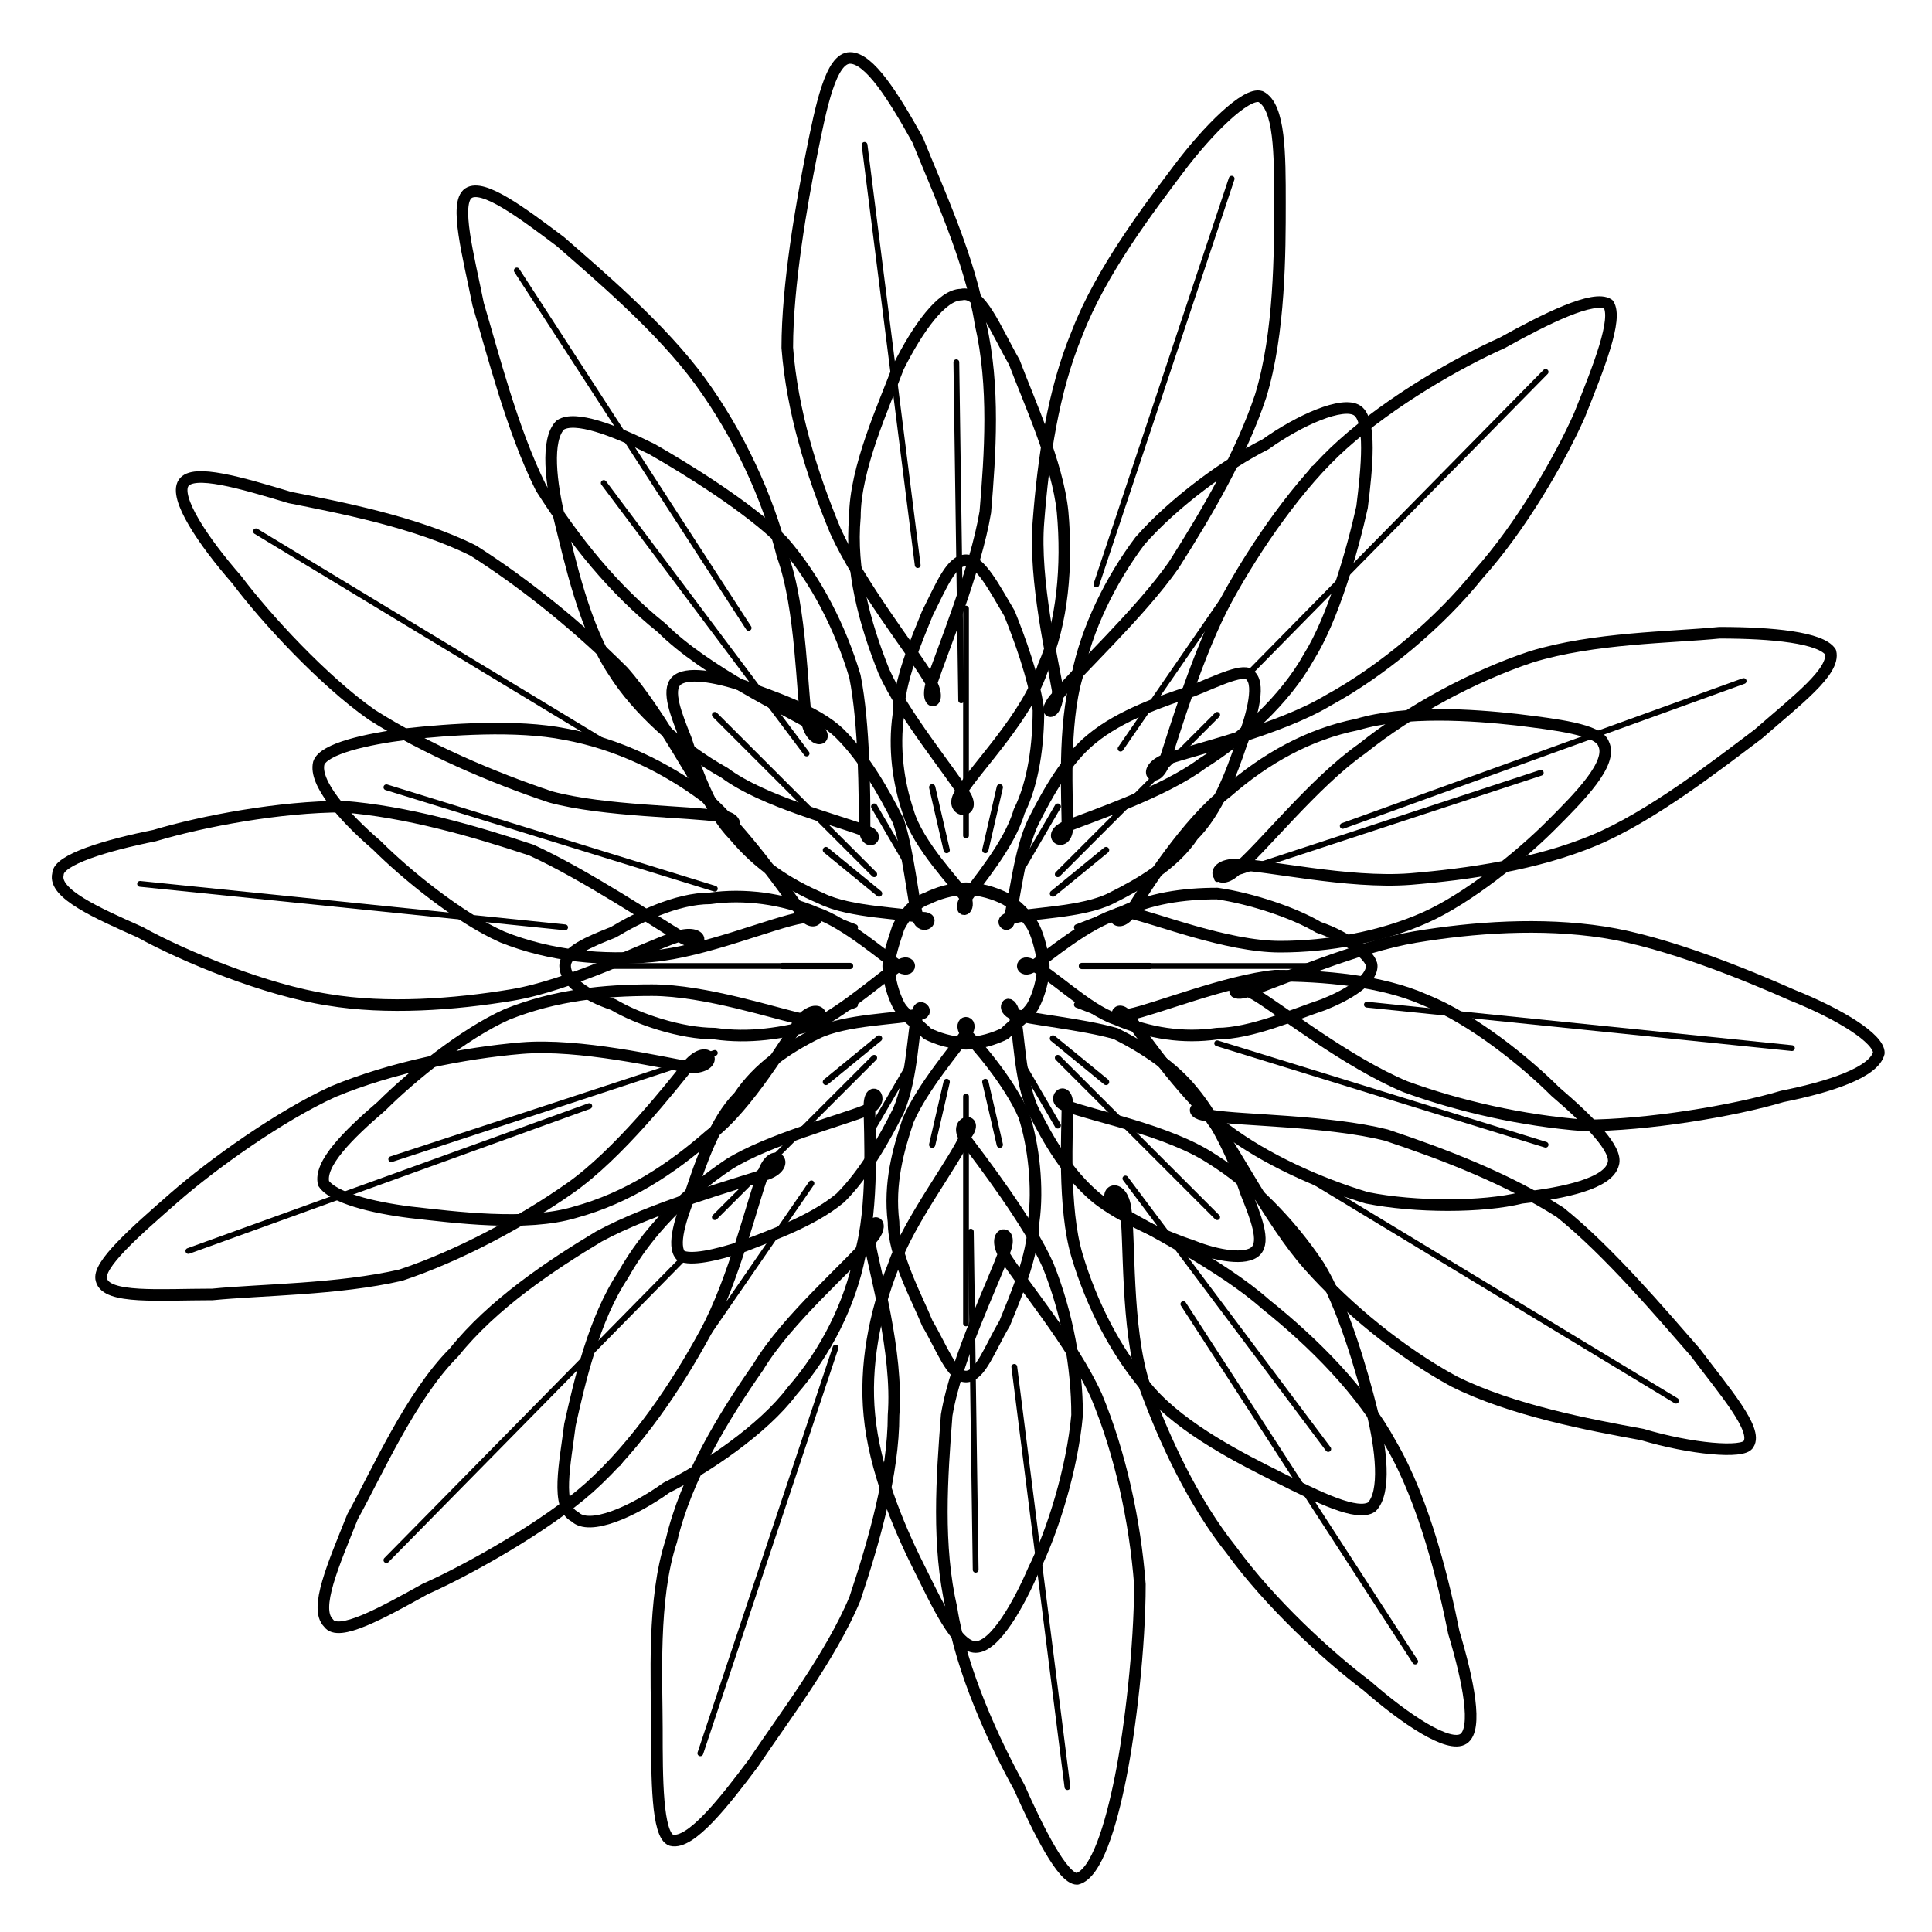
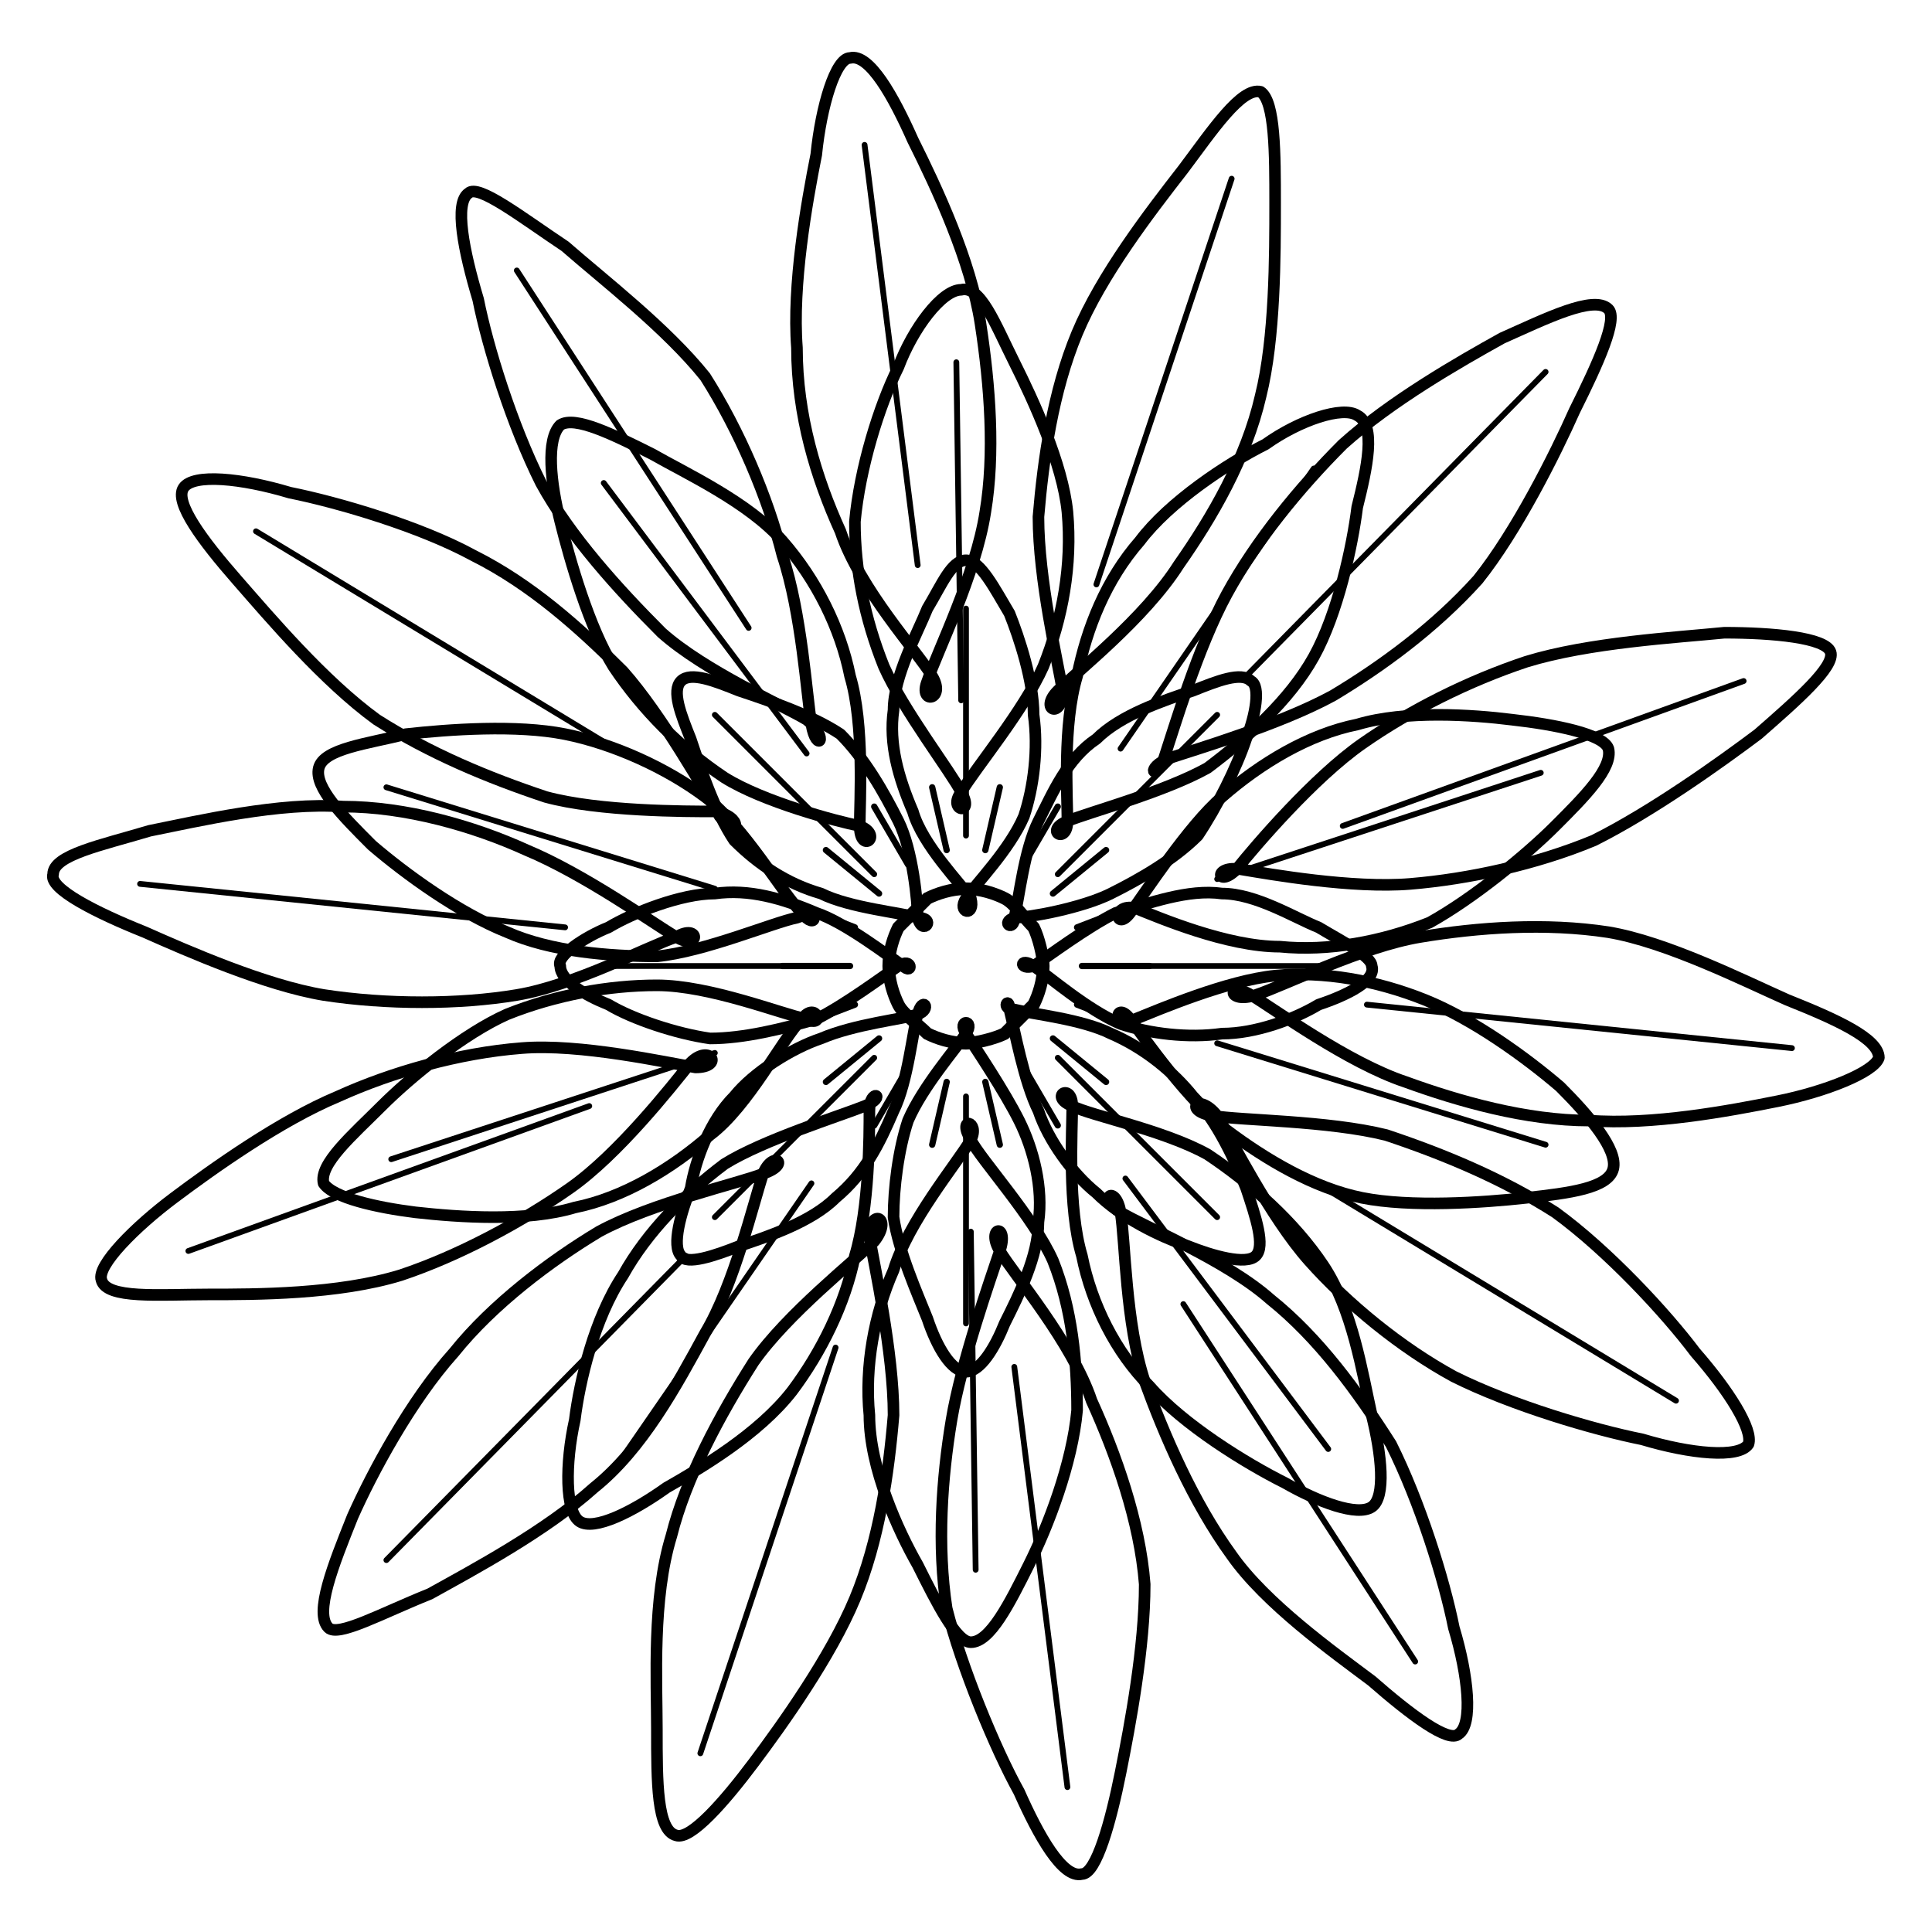
<svg xmlns="http://www.w3.org/2000/svg" viewBox="0 0 400 400" fill="none" stroke="currentColor" stroke-linecap="round" stroke-linejoin="round" aria-hidden="true" focusable="false">
-   <path d="M259 205C265 203 281 196 293 194C305 192 319 191 332 193C345 195 362 202 371 206C381 210 389 215 389 218C388 222 379 225 369 227C359 230 341 233 328 233C315 232 302 229 291 225C279 220 265 209 260 206C255 203 254 207 259 205Z" stroke-width="2.4" />
+   <path d="M260 206C266 204 282 196 294 194C306 192 320 191 333 193C345 195 361 203 370 207C380 211 389 215 389 219C388 222 378 226 368 228C358 230 342 233 329 232C316 232 302 228 291 224C279 220 264 209 259 206C254 203 254 208 260 206Z" stroke-width="2.4" />
  <line x1="283" y1="208" x2="371" y2="217" stroke-width="1.2" />
-   <path d="M251 231C257 232 275 232 287 235C299 239 312 244 323 251C333 259 344 272 351 280C357 288 364 296 362 299C361 301 350 300 340 297C329 295 313 292 301 286C290 280 279 271 271 262C263 253 255 237 251 232C248 227 245 231 251 231Z" stroke-width="2.4" />
+   <path d="M251 231C257 232 275 232 287 235C299 239 311 244 322 251C333 259 345 272 351 280C358 288 363 296 362 299C360 302 350 301 340 298C330 296 313 291 301 285C290 279 279 270 271 261C263 252 255 236 252 231C248 226 245 230 251 231Z" stroke-width="2.4" />
  <line x1="271" y1="244" x2="347" y2="290" stroke-width="1.2" />
-   <path d="M232 251C237 254 253 262 262 270C272 278 282 288 288 299C295 311 299 328 301 338C304 348 306 358 303 360C300 362 291 356 283 349C275 343 263 332 255 321C247 311 241 298 237 287C233 275 234 256 233 250C232 244 227 247 232 251Z" stroke-width="2.4" />
+   <path d="M232 251C237 254 254 261 263 269C273 277 281 288 288 299C294 311 299 327 301 337C304 347 305 357 302 359C300 361 292 355 284 348C276 342 262 332 255 322C247 311 241 297 237 286C233 274 233 257 232 251C231 245 227 248 232 251Z" stroke-width="2.4" />
  <line x1="245" y1="270" x2="293" y2="344" stroke-width="1.2" />
-   <path d="M208 260C211 265 222 278 227 289C232 301 235 315 236 328C236 341 234 358 232 368C230 378 227 388 223 389C220 389 215 379 211 370C206 361 199 346 197 333C194 320 195 306 196 293C198 281 206 265 208 259C210 254 205 255 208 260Z" stroke-width="2.4" />
+   <path d="M207 259C210 264 222 278 226 290C231 301 236 315 237 328C237 341 234 357 232 367C230 377 227 388 224 388C220 389 215 380 211 371C206 362 199 345 196 333C194 320 195 306 197 294C199 282 205 265 207 259C209 253 204 254 207 259Z" stroke-width="2.4" />
  <line x1="210" y1="283" x2="221" y2="370" stroke-width="1.2" />
-   <path d="M180 257C181 263 186 280 185 293C185 305 181 319 177 331C172 343 162 356 156 365C150 373 143 382 139 381C136 380 136 368 136 358C136 348 135 331 139 319C142 306 150 293 157 283C163 273 176 262 180 257C184 253 180 251 180 257Z" stroke-width="2.4" />
+   <path d="M180 256C181 262 185 280 185 293C184 305 182 319 177 331C172 343 162 357 156 365C150 373 143 381 140 380C136 379 136 369 136 358C136 348 135 331 139 318C142 306 149 293 156 282C163 272 177 261 181 257C185 252 180 250 180 256Z" stroke-width="2.4" />
  <line x1="173" y1="279" x2="145" y2="363" stroke-width="1.2" />
-   <path d="M158 243C156 248 152 265 146 276C140 287 132 299 122 308C113 316 97 325 88 329C79 334 70 339 68 336C65 333 69 324 73 314C78 305 85 289 94 280C102 270 114 262 124 256C135 250 153 245 159 243C164 241 160 237 158 243Z" stroke-width="2.4" />
+   <path d="M158 243C156 249 152 266 146 276C140 287 133 300 123 308C113 317 98 325 89 330C79 334 70 339 68 337C65 334 69 324 73 314C77 305 85 290 94 280C102 270 114 261 124 255C135 249 153 245 158 243C164 241 160 238 158 243Z" stroke-width="2.4" />
  <line x1="142" y1="260" x2="80" y2="323" stroke-width="1.2" />
-   <path d="M143 220C139 225 128 239 118 246C108 253 95 260 83 264C70 267 54 267 44 268C33 268 22 269 21 265C20 262 28 255 36 248C44 241 58 231 69 226C81 221 96 218 108 217C120 216 137 220 143 221C149 221 147 216 143 220Z" stroke-width="2.4" />
+   <path d="M143 220C139 225 128 239 118 246C108 253 95 260 83 264C70 268 53 268 43 268C33 268 22 269 21 265C20 262 28 254 36 248C44 242 58 232 70 227C81 222 95 218 108 217C120 216 138 220 144 221C150 221 147 216 143 220Z" stroke-width="2.4" />
  <line x1="122" y1="229" x2="39" y2="259" stroke-width="1.2" />
-   <path d="M140 194C134 196 118 204 106 206C94 208 80 209 68 207C55 205 38 198 29 193C20 189 11 185 12 181C12 178 22 175 32 173C42 170 58 167 71 167C84 168 98 172 110 176C121 181 136 191 141 194C146 197 146 192 140 194Z" stroke-width="2.4" />
+   <path d="M140 194C134 196 119 204 107 206C95 208 80 208 67 206C55 204 39 197 30 193C20 189 10 184 11 181C11 177 21 175 31 172C41 170 58 166 71 167C84 167 98 171 109 176C121 181 135 191 140 194C145 197 145 191 140 194Z" stroke-width="2.4" />
  <line x1="117" y1="192" x2="29" y2="183" stroke-width="1.2" />
-   <path d="M149 169C143 168 125 168 114 165C102 161 88 155 77 148C67 141 55 128 49 120C42 112 36 103 38 100C40 97 50 100 60 103C70 105 86 108 98 114C109 121 120 130 129 139C137 148 145 164 149 169C152 174 154 169 149 169Z" stroke-width="2.4" />
+   <path d="M148 168C142 168 124 168 113 165C101 161 89 156 78 149C67 141 56 128 49 120C42 112 36 104 38 101C40 98 50 99 60 102C70 104 87 109 98 115C110 121 120 130 129 139C137 148 146 164 149 169C153 174 154 169 148 168Z" stroke-width="2.4" />
  <line x1="129" y1="156" x2="53" y2="110" stroke-width="1.2" />
-   <path d="M168 150C163 147 146 139 137 130C127 122 119 112 112 101C106 89 102 73 99 63C97 53 94 42 97 40C100 38 108 44 116 50C124 57 137 68 145 79C153 90 159 103 162 115C166 126 166 144 167 149C168 155 173 153 168 150Z" stroke-width="2.4" />
+   <path d="M167 149C162 146 146 139 137 131C128 122 118 111 112 100C106 88 101 72 99 62C96 52 94 42 97 40C99 38 108 45 117 51C125 58 138 68 146 78C153 89 159 103 162 115C166 127 167 144 168 150C169 156 172 153 167 149Z" stroke-width="2.4" />
  <line x1="155" y1="130" x2="107" y2="56" stroke-width="1.2" />
-   <path d="M192 140C189 135 178 121 173 110C168 98 164 85 163 72C163 59 166 42 168 32C170 22 172 12 176 12C180 12 185 20 190 29C194 39 201 54 203 67C206 80 205 94 204 106C202 118 195 135 193 141C191 147 196 146 192 140Z" stroke-width="2.4" />
+   <path d="M193 140C190 135 178 122 174 110C169 99 165 86 165 72C164 59 167 42 169 32C170 22 173 12 176 12C180 11 185 20 189 29C194 39 201 54 203 67C205 80 206 94 204 106C202 119 194 135 192 141C190 146 196 145 193 140Z" stroke-width="2.4" />
  <line x1="190" y1="117" x2="179" y2="30" stroke-width="1.2" />
-   <path d="M219 143C218 137 214 120 215 108C216 95 218 81 223 69C228 56 238 43 244 35C250 27 258 19 261 20C265 22 265 32 265 42C265 52 265 69 261 82C257 94 250 106 243 117C236 127 223 139 219 144C215 148 219 149 219 143Z" stroke-width="2.4" />
+   <path d="M220 143C219 137 215 120 215 107C216 95 218 81 223 69C228 57 238 44 245 35C251 27 257 18 261 19C264 21 264 32 264 42C264 53 264 70 261 82C258 95 251 107 244 117C237 128 223 139 219 143C215 147 220 149 220 143Z" stroke-width="2.4" />
  <line x1="227" y1="121" x2="255" y2="37" stroke-width="1.2" />
-   <path d="M241 158C243 152 248 135 254 124C260 113 269 100 278 92C288 83 302 75 311 71C320 66 330 61 333 63C335 66 331 76 327 86C323 95 315 109 306 119C298 129 286 139 275 145C265 151 248 155 242 157C236 159 239 163 241 158Z" stroke-width="2.4" />
+   <path d="M241 157C243 151 248 134 254 123C260 112 269 101 278 92C288 83 302 75 311 70C320 66 330 61 333 64C335 66 331 75 326 85C322 94 314 110 306 120C297 130 286 138 276 144C265 150 248 155 242 157C237 159 239 162 241 157Z" stroke-width="2.4" />
  <line x1="258" y1="140" x2="320" y2="77" stroke-width="1.2" />
-   <path d="M256 180C261 176 272 162 282 155C292 147 305 140 317 136C330 132 346 132 356 131C367 131 377 132 379 135C380 139 372 145 364 152C356 158 342 169 330 174C318 179 304 181 292 182C279 183 262 179 256 179C250 179 252 184 256 180Z" stroke-width="2.4" />
+   <path d="M256 180C260 175 272 161 282 154C292 147 304 141 316 137C329 133 347 132 357 131C367 131 378 132 379 135C380 138 372 145 364 152C356 158 342 168 330 174C318 179 304 182 292 183C280 184 263 181 257 180C251 179 252 184 256 180Z" stroke-width="2.4" />
  <line x1="278" y1="171" x2="361" y2="141" stroke-width="1.2" />
-   <path d="M234 210C239 209 254 203 264 202C274 202 286 203 295 207C305 211 316 220 322 226C329 232 335 238 334 241C333 245 324 247 315 248C307 250 293 250 283 248C273 245 262 240 254 234C246 228 237 215 234 211C231 207 230 212 234 210Z" stroke-width="2.4" />
+   <path d="M235 211C240 209 254 203 264 202C274 201 285 203 295 207C305 211 316 219 323 225C329 231 335 238 334 242C333 246 325 247 316 248C307 249 292 250 282 248C272 246 262 240 254 234C246 228 237 215 234 211C231 207 230 213 235 211Z" stroke-width="2.4" />
  <line x1="252" y1="216" x2="320" y2="237" stroke-width="1.2" />
-   <path d="M221 229C226 231 242 234 251 240C259 245 267 253 273 262C278 270 282 284 284 292C286 300 287 309 284 312C281 314 273 310 265 306C257 302 245 296 238 288C231 280 226 270 223 260C220 250 221 234 221 229C221 224 217 228 221 229Z" stroke-width="2.4" />
+   <path d="M222 229C226 231 241 234 250 239C259 245 268 253 274 262C280 271 282 284 284 293C286 301 287 310 284 312C281 314 273 311 266 307C258 303 245 295 238 287C231 280 226 270 224 260C221 250 222 234 222 229C222 224 217 227 222 229Z" stroke-width="2.4" />
  <line x1="233" y1="244" x2="275" y2="300" stroke-width="1.2" />
-   <path d="M200 236C203 240 213 253 217 262C221 272 223 283 223 293C222 304 218 317 214 325C211 332 206 341 202 341C198 341 194 332 190 324C186 316 181 304 180 293C179 283 181 272 185 262C188 253 198 240 200 235C203 231 197 232 200 236Z" stroke-width="2.4" />
+   <path d="M201 236C203 240 214 252 218 261C222 271 223 282 223 292C222 303 217 316 213 324C209 332 205 340 201 340C198 340 194 332 190 324C186 317 180 304 180 293C179 283 181 272 185 263C188 253 198 241 201 236C203 232 198 231 201 236Z" stroke-width="2.4" />
  <line x1="201" y1="255" x2="202" y2="325" stroke-width="1.2" />
-   <path d="M180 229C180 234 181 250 178 260C176 270 171 280 164 288C158 296 146 304 138 308C131 313 122 317 119 314C115 312 117 303 118 295C120 286 123 273 129 264C134 255 142 247 151 241C159 236 174 232 179 230C184 228 180 224 180 229Z" stroke-width="2.4" />
+   <path d="M180 230C180 235 180 250 177 260C175 270 170 280 164 288C157 297 145 304 138 308C131 313 123 317 120 315C117 313 117 303 119 294C120 286 123 273 129 264C134 255 142 247 150 241C158 236 174 231 179 229C184 227 180 225 180 230Z" stroke-width="2.4" />
  <line x1="168" y1="245" x2="128" y2="303" stroke-width="1.2" />
-   <path d="M166 211C163 215 155 229 147 235C139 242 130 248 119 251C109 254 94 252 85 251C77 250 69 248 67 245C66 241 72 235 79 229C85 223 96 214 105 210C115 206 125 205 135 205C146 205 161 210 166 211C172 212 170 207 166 211Z" stroke-width="2.4" />
+   <path d="M166 211C162 215 155 229 147 235C139 242 129 248 119 250C109 253 95 252 86 251C78 250 69 248 67 245C66 241 73 235 79 229C85 223 96 214 105 210C115 206 126 204 136 204C147 204 162 210 167 211C171 213 169 207 166 211Z" stroke-width="2.4" />
  <line x1="148" y1="218" x2="81" y2="240" stroke-width="1.2" />
-   <path d="M166 190C160 191 146 197 135 198C125 199 114 198 104 194C95 190 84 181 78 175C71 169 65 162 66 158C67 155 76 153 84 152C93 151 107 150 117 152C128 154 138 159 146 165C154 172 163 185 166 189C169 193 171 188 166 190Z" stroke-width="2.4" />
+   <path d="M165 190C160 191 146 197 136 198C126 198 114 197 105 193C95 189 84 181 77 175C71 169 65 163 66 159C67 155 76 154 84 152C93 151 107 150 117 152C127 154 138 159 146 165C154 171 162 185 166 189C169 193 170 188 165 190Z" stroke-width="2.4" />
  <line x1="148" y1="184" x2="80" y2="163" stroke-width="1.2" />
-   <path d="M179 172C174 170 158 166 150 160C141 155 132 147 127 139C121 130 118 116 116 108C114 100 113 91 116 88C119 86 127 89 135 93C142 97 155 105 162 112C169 120 174 130 177 140C179 150 179 165 179 171C179 176 183 173 179 172Z" stroke-width="2.4" />
+   <path d="M178 171C173 170 158 166 150 161C141 155 133 147 127 138C122 130 118 116 116 108C114 100 113 91 116 88C119 86 127 90 135 94C142 98 155 104 162 112C169 120 174 130 176 140C179 150 178 166 178 171C178 177 183 173 178 171Z" stroke-width="2.4" />
  <line x1="167" y1="156" x2="125" y2="100" stroke-width="1.2" />
-   <path d="M200 165C197 160 187 148 183 139C179 129 176 118 177 107C177 97 183 84 186 76C190 68 195 61 199 61C203 60 206 68 210 75C213 83 219 96 220 106C221 117 220 129 216 138C213 148 202 159 199 164C196 168 202 169 200 165Z" stroke-width="2.4" />
+   <path d="M199 164C197 160 187 147 183 138C179 128 177 118 177 108C178 97 182 84 186 76C189 68 195 60 199 60C203 59 206 67 210 75C214 83 220 96 221 106C222 117 220 128 216 138C212 147 202 159 199 164C196 168 202 169 199 164Z" stroke-width="2.4" />
  <line x1="199" y1="145" x2="198" y2="75" stroke-width="1.2" />
-   <path d="M221 171C221 166 220 150 223 140C225 130 230 120 236 112C243 104 254 96 262 92C269 87 278 83 281 85C284 87 283 97 282 105C280 114 276 128 271 136C266 145 257 153 249 158C241 164 226 169 221 171C216 173 221 176 221 171Z" stroke-width="2.4" />
+   <path d="M221 170C221 165 220 150 223 140C225 130 229 120 236 112C242 104 254 96 262 92C269 87 278 84 281 86C285 88 283 97 281 105C280 113 277 127 272 136C267 145 258 153 250 159C241 164 226 168 221 170C216 172 221 175 221 170Z" stroke-width="2.4" />
  <line x1="232" y1="155" x2="272" y2="97" stroke-width="1.2" />
-   <path d="M234 189C237 184 246 170 254 164C262 157 271 152 281 150C291 147 305 148 314 149C322 150 331 151 332 154C334 158 327 165 321 171C315 177 304 186 295 190C286 194 275 196 265 196C254 196 239 190 234 189C229 188 231 193 234 189Z" stroke-width="2.4" />
+   <path d="M234 189C237 185 246 171 253 165C261 158 271 152 281 150C291 147 305 148 313 149C322 150 332 152 333 155C334 159 328 165 322 171C316 177 305 186 296 191C286 195 275 197 265 196C254 196 240 190 235 188C230 187 231 193 234 189Z" stroke-width="2.4" />
  <line x1="252" y1="182" x2="319" y2="160" stroke-width="1.2" />
-   <path d="M214 200C217 198 225 191 232 189C238 186 245 185 252 185C259 186 268 189 273 192C279 194 284 198 284 200C284 203 279 206 274 208C268 210 259 214 252 214C245 215 238 214 231 211C225 209 217 201 214 200C211 198 211 202 214 200Z" stroke-width="2.4" />
+   <path d="M214 200C217 198 225 192 231 189C238 187 246 184 253 185C260 185 268 190 273 192C278 195 284 198 284 200C285 203 279 206 273 208C268 211 260 214 253 214C246 215 238 214 232 212C225 209 217 202 214 200C211 198 211 201 214 200Z" stroke-width="2.4" />
  <line x1="227" y1="200" x2="274" y2="200" stroke-width="1.2" />
-   <path d="M210 210C213 211 224 212 231 214C237 217 243 221 247 226C252 232 256 241 258 247C260 252 262 257 260 259C258 261 252 260 247 258C241 256 232 252 227 248C221 243 217 236 214 230C211 224 211 213 210 210C209 206 207 209 210 210Z" stroke-width="2.4" />
+   <path d="M210 209C214 210 224 211 230 214C237 217 243 222 247 227C252 232 256 241 258 246C260 252 262 258 260 260C258 262 251 260 246 258C240 256 232 252 227 247C222 243 217 236 215 230C212 224 210 213 209 209C209 206 207 209 210 209Z" stroke-width="2.4" />
  <line x1="219" y1="219" x2="252" y2="252" stroke-width="1.2" />
-   <path d="M200 214C202 216 209 224 212 231C214 237 215 246 214 253C214 260 210 269 208 274C205 279 203 285 200 285C197 285 195 279 192 274C190 269 185 260 185 253C184 245 186 238 188 232C191 225 198 217 200 214C202 211 198 211 200 214Z" stroke-width="2.4" />
+   <path d="M200 214C202 217 208 226 211 232C214 238 216 246 215 253C215 260 211 268 208 274C206 279 203 284 200 284C197 284 194 279 192 273C190 268 186 259 185 252C185 246 186 238 188 232C191 225 198 217 200 214C202 211 198 211 200 214Z" stroke-width="2.4" />
  <line x1="200" y1="227" x2="200" y2="274" stroke-width="1.2" />
-   <path d="M190 210C189 213 189 223 186 230C183 236 179 243 174 248C168 253 159 256 154 258C148 260 143 261 141 260C139 258 141 252 143 247C145 241 148 232 153 227C157 221 163 217 169 214C175 211 186 211 190 210C193 210 190 207 190 210Z" stroke-width="2.4" />
+   <path d="M190 210C189 213 188 224 185 230C182 237 179 243 173 248C168 253 159 256 153 258C148 260 142 262 141 260C139 258 141 251 143 246C144 240 147 232 152 227C156 222 164 217 170 215C177 212 187 211 190 210C193 209 191 206 190 210Z" stroke-width="2.4" />
  <line x1="181" y1="219" x2="148" y2="252" stroke-width="1.2" />
-   <path d="M186 200C183 202 175 209 169 212C162 214 155 215 148 214C141 214 132 211 127 208C121 206 117 203 117 200C117 197 122 195 127 193C132 190 140 186 147 186C154 185 162 186 169 189C175 191 183 198 186 200C189 202 189 198 186 200Z" stroke-width="2.4" />
+   <path d="M186 200C183 202 175 208 169 211C162 213 154 215 147 215C140 214 131 211 126 208C121 206 116 203 116 200C115 198 121 194 126 192C131 189 141 185 148 185C155 184 162 186 169 189C175 191 184 198 187 200C189 202 189 198 186 200Z" stroke-width="2.4" />
  <line x1="173" y1="200" x2="126" y2="200" stroke-width="1.2" />
-   <path d="M191 190C187 189 176 189 170 186C163 183 157 179 152 173C147 168 144 159 142 153C140 148 138 143 140 141C142 139 148 140 154 142C159 144 169 147 174 152C179 157 183 164 186 170C188 176 189 186 190 190C191 193 194 190 191 190Z" stroke-width="2.4" />
+   <path d="M190 190C187 189 176 188 170 185C163 183 157 179 152 174C148 168 145 159 143 153C141 148 139 143 141 141C143 139 148 141 153 143C159 145 168 148 174 152C179 157 183 164 186 170C189 176 190 187 190 190C191 194 194 190 190 190Z" stroke-width="2.4" />
  <line x1="181" y1="181" x2="148" y2="148" stroke-width="1.2" />
-   <path d="M200 186C198 183 190 175 188 168C186 162 185 155 186 148C186 141 190 132 192 127C195 121 197 116 200 116C203 116 206 122 209 127C211 132 214 140 215 147C215 154 214 162 211 168C209 175 202 183 200 186C198 189 201 189 200 186Z" stroke-width="2.4" />
+   <path d="M201 186C199 183 191 175 189 168C186 161 184 154 185 147C185 140 190 131 192 126C195 121 197 116 200 116C203 116 206 122 209 127C211 132 214 141 214 148C215 155 214 163 212 169C209 176 202 183 200 186C198 189 202 190 201 186Z" stroke-width="2.4" />
  <line x1="200" y1="173" x2="200" y2="126" stroke-width="1.2" />
-   <path d="M209 190C210 187 211 176 214 170C217 164 221 157 226 153C232 148 241 145 247 143C252 141 258 138 259 140C261 142 259 149 257 154C255 160 252 168 247 173C243 179 236 183 230 186C224 189 213 189 210 190C206 190 209 193 209 190Z" stroke-width="2.4" />
+   <path d="M210 190C211 186 212 176 215 170C218 164 221 157 227 153C232 148 241 145 247 143C252 141 257 139 259 141C261 142 260 148 258 153C256 159 252 167 248 173C243 178 236 182 230 185C224 188 213 190 210 190C207 191 210 193 210 190Z" stroke-width="2.4" />
  <line x1="219" y1="181" x2="252" y2="148" stroke-width="1.2" />
-   <path d="M216 200C216 203 215 206 214 208C213 210 210 212 208 214C206 215 203 216 200 216C197 216 194 215 192 214C190 212 187 210 186 208C185 206 184 203 184 200C184 198 185 195 186 192C187 190 189 187 192 186C194 185 197 184 200 184C203 184 206 185 208 186C210 187 213 190 214 192C215 194 216 198 216 200Z" stroke-width="2.6" />
+   <path d="M216 200C216 203 215 206 214 208C212 210 210 212 208 214C206 215 202 216 200 216C197 216 194 215 192 214C190 212 187 210 186 208C185 206 184 203 184 200C184 197 185 194 186 192C188 190 190 188 192 186C194 185 197 184 200 184C203 184 206 185 208 186C210 187 212 190 214 192C215 194 216 198 216 200Z" stroke-width="2.6" />
  <line x1="224" y1="200" x2="238" y2="200" stroke-width="1.3" />
  <line x1="223" y1="208" x2="236" y2="213" stroke-width="1.3" />
  <line x1="218" y1="215" x2="229" y2="224" stroke-width="1.3" />
  <line x1="212" y1="221" x2="219" y2="233" stroke-width="1.3" />
  <line x1="204" y1="224" x2="207" y2="237" stroke-width="1.3" />
  <line x1="196" y1="224" x2="193" y2="237" stroke-width="1.3" />
  <line x1="188" y1="221" x2="181" y2="233" stroke-width="1.3" />
  <line x1="182" y1="215" x2="171" y2="224" stroke-width="1.3" />
  <line x1="177" y1="208" x2="164" y2="213" stroke-width="1.3" />
  <line x1="176" y1="200" x2="162" y2="200" stroke-width="1.3" />
  <line x1="177" y1="192" x2="164" y2="187" stroke-width="1.3" />
  <line x1="182" y1="185" x2="171" y2="176" stroke-width="1.3" />
  <line x1="188" y1="179" x2="181" y2="167" stroke-width="1.3" />
  <line x1="196" y1="176" x2="193" y2="163" stroke-width="1.3" />
  <line x1="204" y1="176" x2="207" y2="163" stroke-width="1.3" />
  <line x1="212" y1="179" x2="219" y2="167" stroke-width="1.3" />
  <line x1="218" y1="185" x2="229" y2="176" stroke-width="1.3" />
  <line x1="223" y1="192" x2="236" y2="187" stroke-width="1.3" />
</svg>
